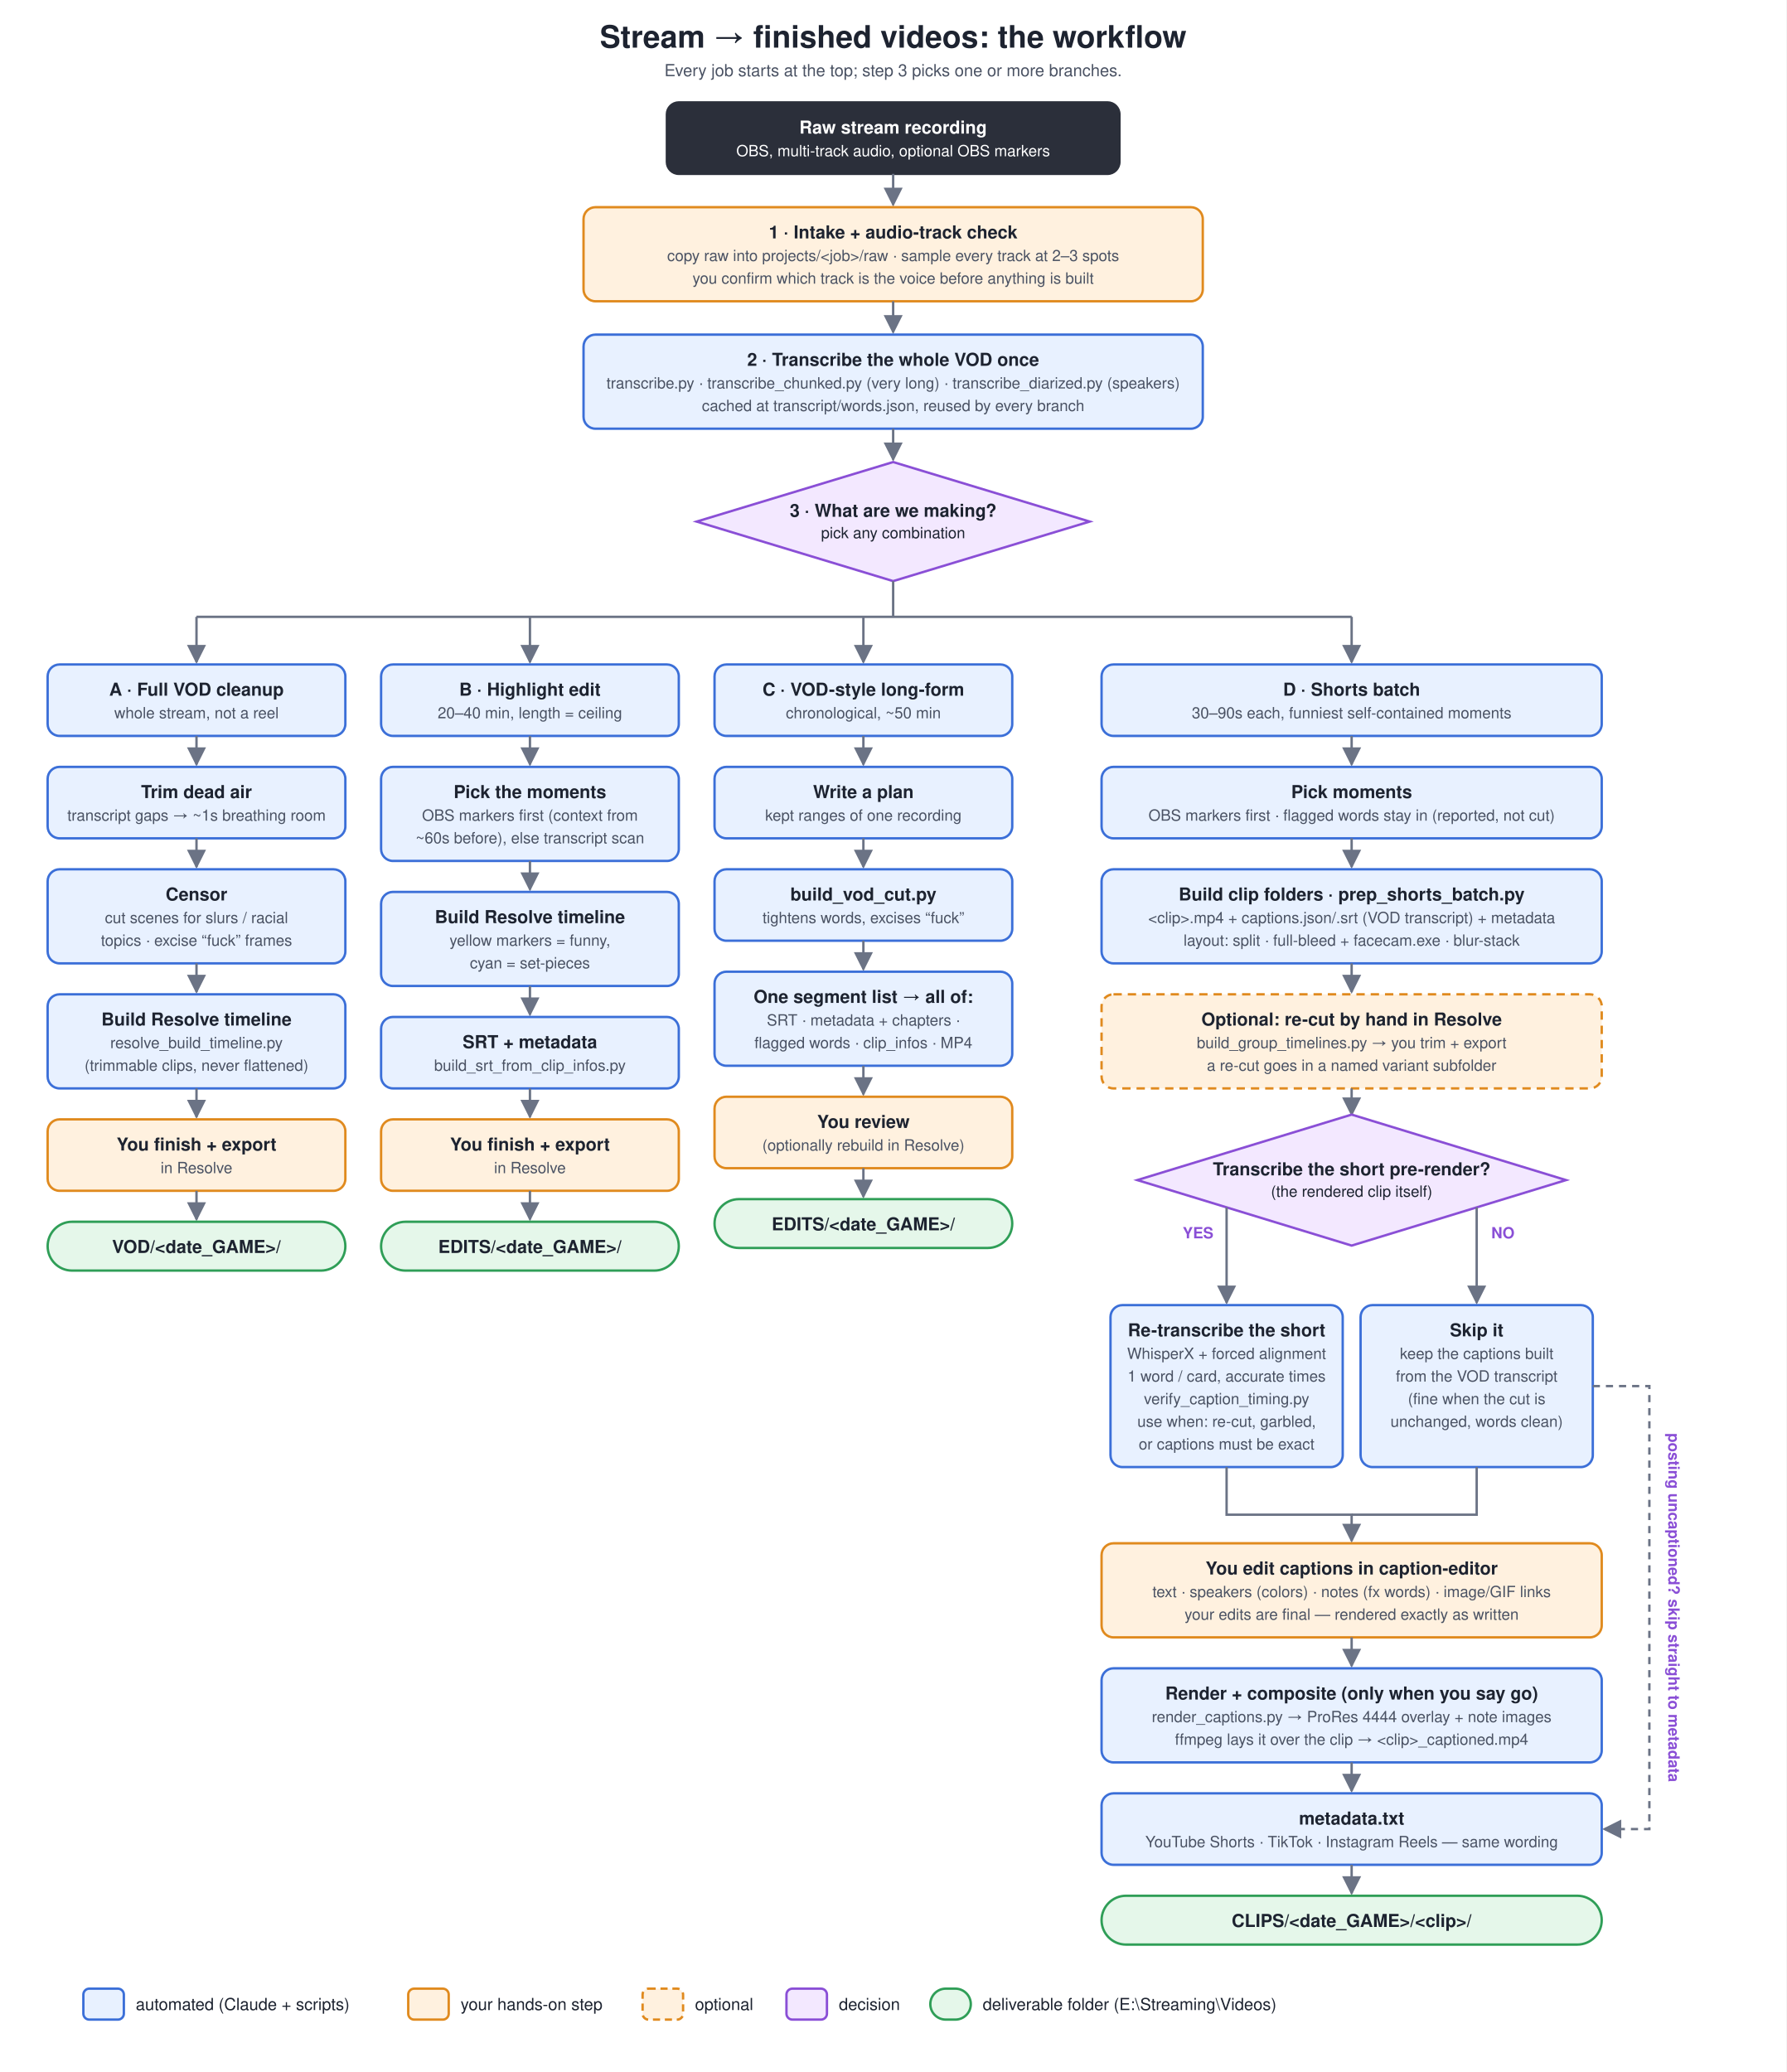
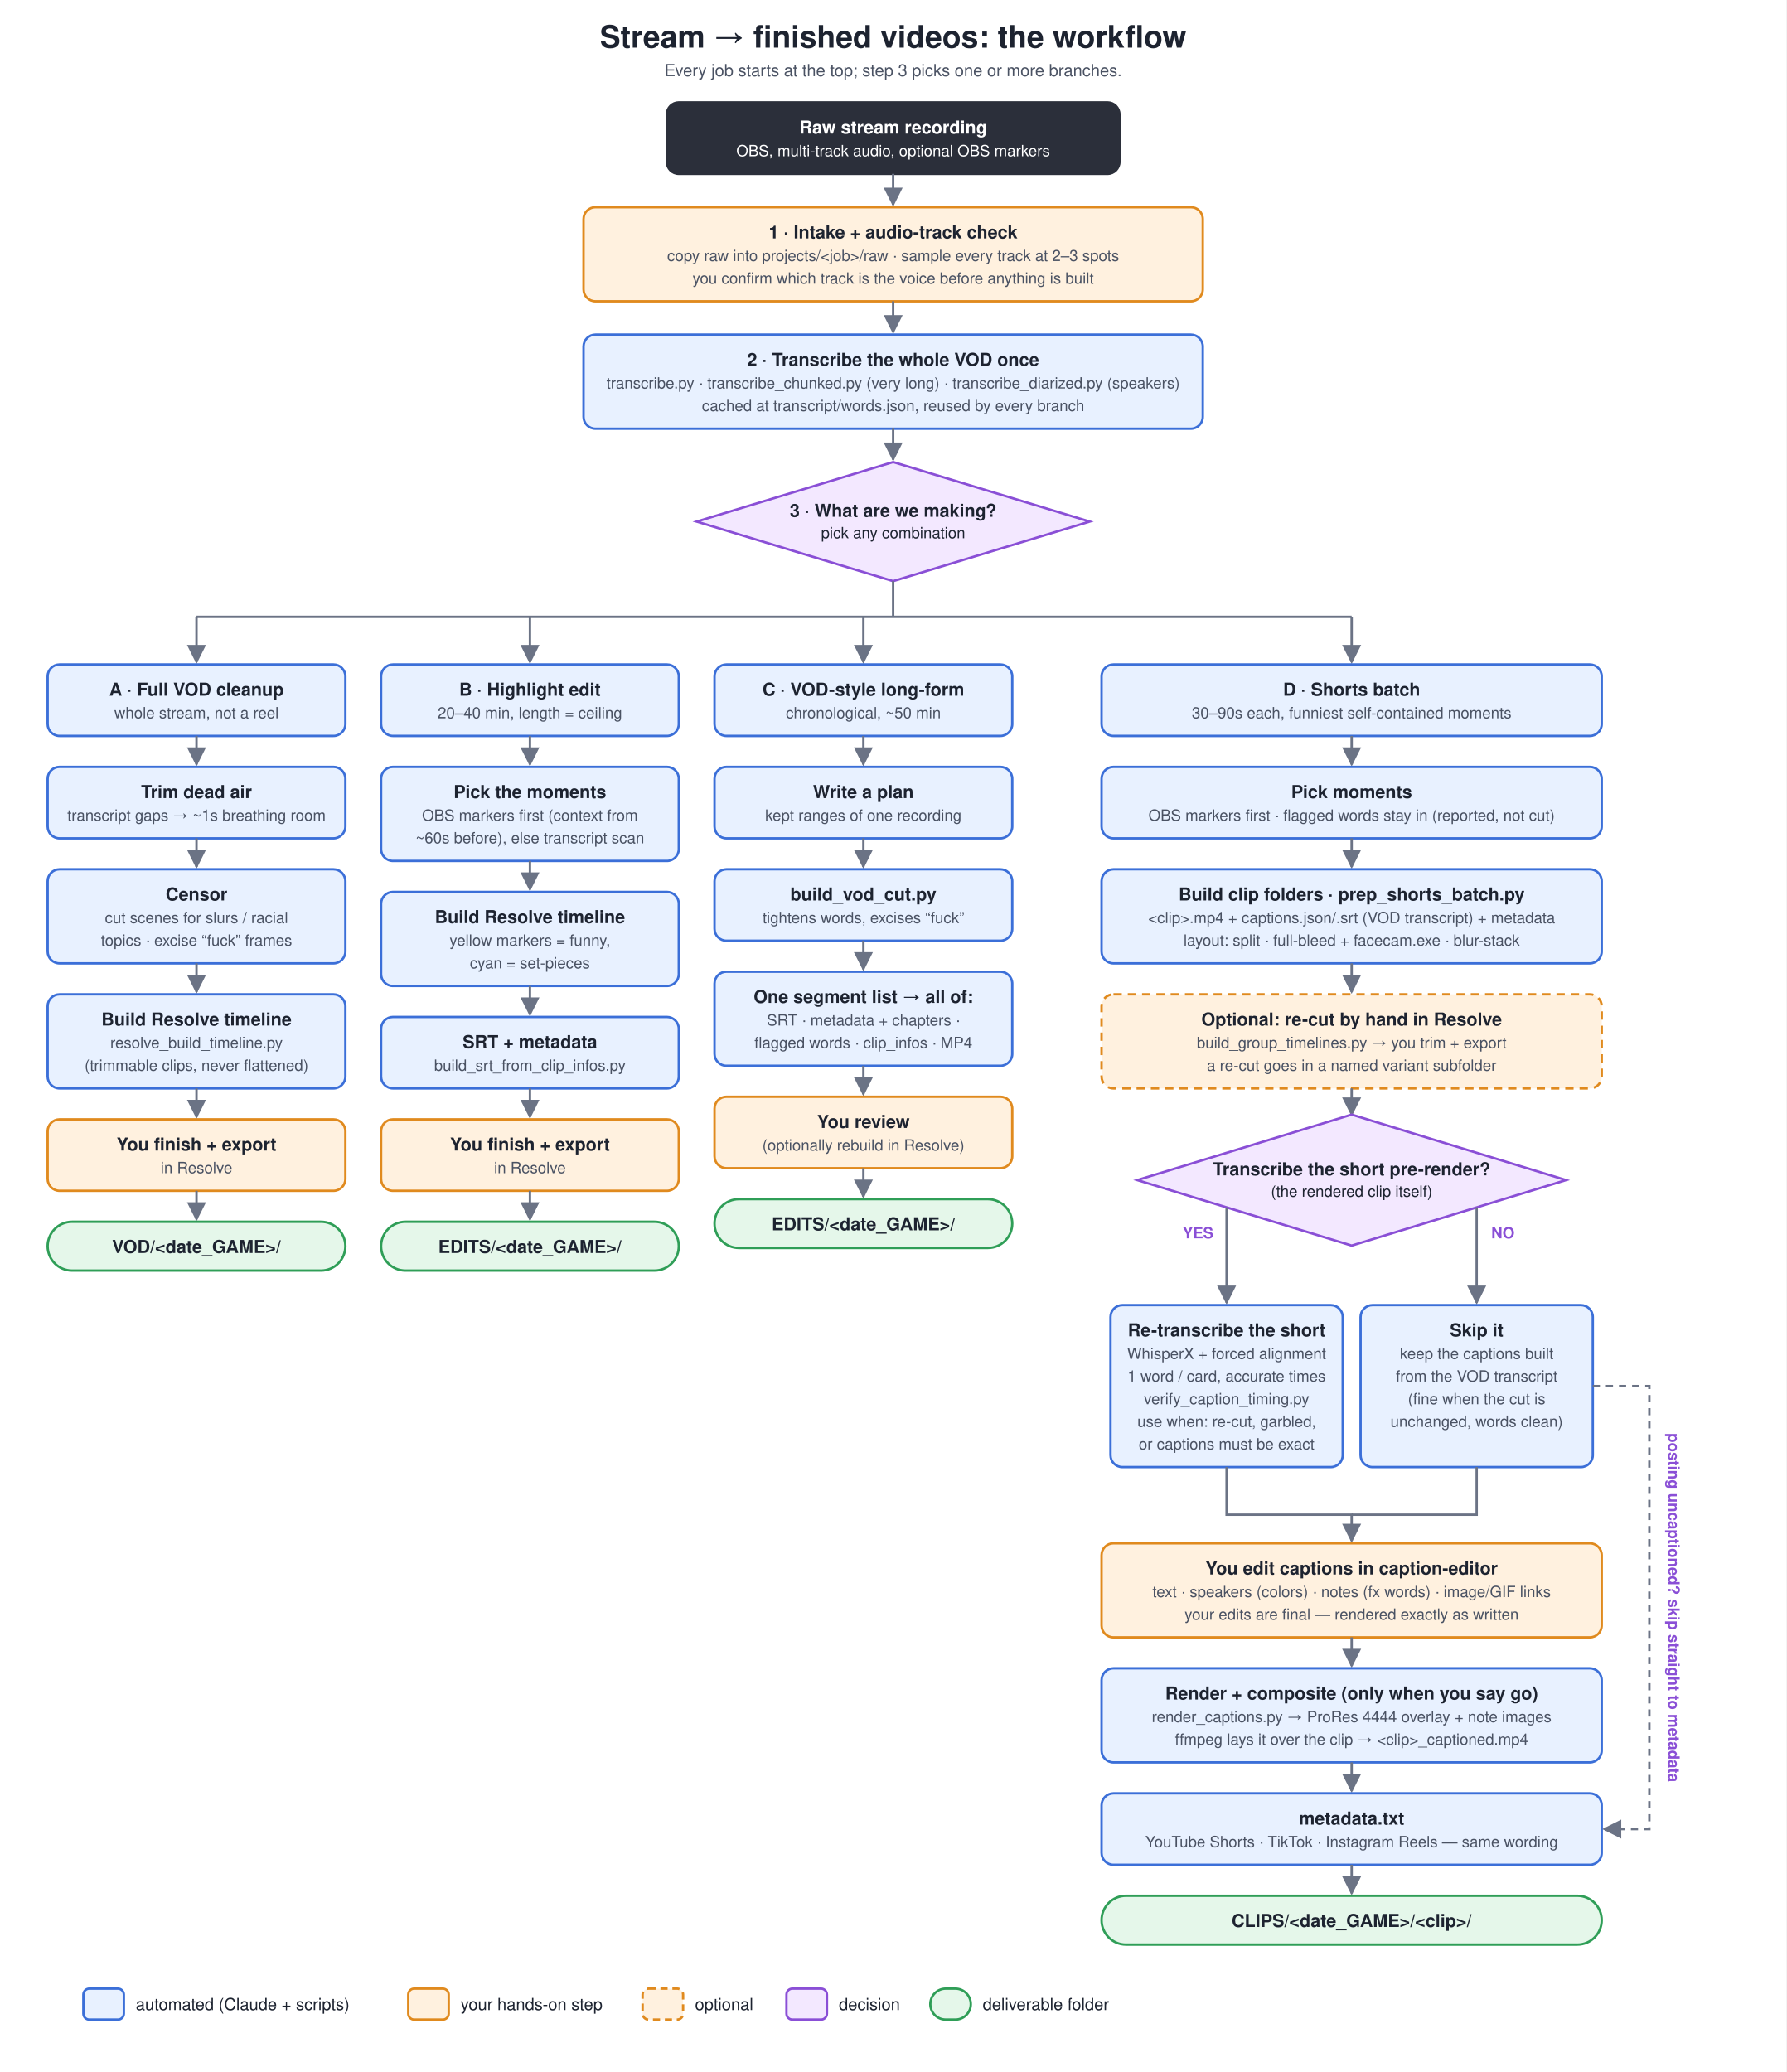
<svg xmlns="http://www.w3.org/2000/svg" viewBox="0 0 1500 1740" width="1500" height="1740" font-family="Segoe UI, Helvetica, Arial, sans-serif">
  <defs>
    <marker id="ah" viewBox="0 0 10 10" refX="9" refY="5" markerWidth="8" markerHeight="8" orient="auto-start-reverse">
      <path d="M0,0 L10,5 L0,10 z" fill="#6b7385" />
    </marker>
  </defs>
  <rect width="1500" height="1740" fill="#ffffff" />
  <text x="750.0" y="40" text-anchor="middle" font-size="26" font-weight="800" fill="#1d2330">Stream → finished videos: the workflow</text>
  <text x="750.0" y="64" text-anchor="middle" font-size="14" fill="#4a5263">Every job starts at the top; step 3 picks one or more branches.</text>
  <rect x="560.0" y="86" width="380" height="60" rx="10" fill="#2b2f3a" stroke="#2b2f3a" stroke-width="2" />
  <text x="750.0" y="112.2" text-anchor="middle" font-size="15" font-weight="700" fill="#ffffff">Raw stream recording</text>
  <text x="750.0" y="131.2" text-anchor="middle" font-size="13" font-weight="400" fill="#ffffff">OBS, multi-track audio, optional OBS markers</text>
  <path d="M 750.0,146 L 750.0,172" fill="none" stroke="#6b7385" stroke-width="2" marker-end="url(#ah)" />
  <rect x="490.0" y="174" width="520" height="79" rx="10" fill="#fff1df" stroke="#e08a1e" stroke-width="2" />
  <text x="750.0" y="200.2" text-anchor="middle" font-size="15" font-weight="700" fill="#1d2330">1 · Intake + audio-track check</text>
  <text x="750.0" y="219.2" text-anchor="middle" font-size="13" font-weight="400" fill="#4a5263">copy raw into projects/&lt;job&gt;/raw · sample every track at 2–3 spots</text>
  <text x="750.0" y="238.2" text-anchor="middle" font-size="13" font-weight="400" fill="#4a5263">you confirm which track is the voice before anything is built</text>
  <path d="M 750.0,253 L 750.0,279" fill="none" stroke="#6b7385" stroke-width="2" marker-end="url(#ah)" />
  <rect x="490.0" y="281" width="520" height="79" rx="10" fill="#e8f1ff" stroke="#3b6fd8" stroke-width="2" />
  <text x="750.0" y="307.2" text-anchor="middle" font-size="15" font-weight="700" fill="#1d2330">2 · Transcribe the whole VOD once</text>
  <text x="750.0" y="326.2" text-anchor="middle" font-size="13" font-weight="400" fill="#4a5263">transcribe.py  ·  transcribe_chunked.py (very long)  ·  transcribe_diarized.py (speakers)</text>
  <text x="750.0" y="345.2" text-anchor="middle" font-size="13" font-weight="400" fill="#4a5263">cached at transcript/words.json, reused by every branch</text>
  <path d="M 750.0,360 L 750.0,386" fill="none" stroke="#6b7385" stroke-width="2" marker-end="url(#ah)" />
  <polygon points="750.0,388.0 915.0,438 750.0,488.0 585.0,438" fill="#f3e8ff" stroke="#8a4fd6" stroke-width="2" />
  <text x="750.0" y="434" text-anchor="middle" font-size="15" font-weight="700" fill="#1d2330">3 · What are we making?</text>
  <text x="750.0" y="452" text-anchor="middle" font-size="13" font-weight="400" fill="#1d2330">pick any combination</text>
  <path d="M 750.0,488.0 L 750.0,518.0 M 165,518.0 L 1135,518.0" fill="none" stroke="#6b7385" stroke-width="2" />
  <path d="M 165,518.0 L 165,556.0" fill="none" stroke="#6b7385" stroke-width="2" marker-end="url(#ah)" />
  <path d="M 445,518.0 L 445,556.0" fill="none" stroke="#6b7385" stroke-width="2" marker-end="url(#ah)" />
  <path d="M 725,518.0 L 725,556.0" fill="none" stroke="#6b7385" stroke-width="2" marker-end="url(#ah)" />
  <path d="M 1135,518.0 L 1135,556.0" fill="none" stroke="#6b7385" stroke-width="2" marker-end="url(#ah)" />
  <rect x="40.0" y="558.0" width="250" height="60" rx="10" fill="#e8f1ff" stroke="#3b6fd8" stroke-width="2" />
  <text x="165" y="584.2" text-anchor="middle" font-size="15" font-weight="700" fill="#1d2330">A · Full VOD cleanup</text>
  <text x="165" y="603.2" text-anchor="middle" font-size="13" font-weight="400" fill="#4a5263">whole stream, not a reel</text>
  <path d="M 165,618.0 L 165,642.0" fill="none" stroke="#6b7385" stroke-width="2" marker-end="url(#ah)" />
  <rect x="40.0" y="644.0" width="250" height="60" rx="10" fill="#e8f1ff" stroke="#3b6fd8" stroke-width="2" />
  <text x="165" y="670.2" text-anchor="middle" font-size="15" font-weight="700" fill="#1d2330">Trim dead air</text>
  <text x="165" y="689.2" text-anchor="middle" font-size="13" font-weight="400" fill="#4a5263">transcript gaps → ~1s breathing room</text>
  <path d="M 165,704.0 L 165,728.0" fill="none" stroke="#6b7385" stroke-width="2" marker-end="url(#ah)" />
  <rect x="40.0" y="730.0" width="250" height="79" rx="10" fill="#e8f1ff" stroke="#3b6fd8" stroke-width="2" />
  <text x="165" y="756.2" text-anchor="middle" font-size="15" font-weight="700" fill="#1d2330">Censor</text>
  <text x="165" y="775.2" text-anchor="middle" font-size="13" font-weight="400" fill="#4a5263">cut scenes for slurs / racial</text>
  <text x="165" y="794.2" text-anchor="middle" font-size="13" font-weight="400" fill="#4a5263">topics · excise “fuck” frames</text>
  <path d="M 165,809.0 L 165,833.0" fill="none" stroke="#6b7385" stroke-width="2" marker-end="url(#ah)" />
  <rect x="40.0" y="835.0" width="250" height="79" rx="10" fill="#e8f1ff" stroke="#3b6fd8" stroke-width="2" />
  <text x="165" y="861.2" text-anchor="middle" font-size="15" font-weight="700" fill="#1d2330">Build Resolve timeline</text>
  <text x="165" y="880.2" text-anchor="middle" font-size="13" font-weight="400" fill="#4a5263">resolve_build_timeline.py</text>
  <text x="165" y="899.2" text-anchor="middle" font-size="13" font-weight="400" fill="#4a5263">(trimmable clips, never flattened)</text>
  <path d="M 165,914.0 L 165,938.0" fill="none" stroke="#6b7385" stroke-width="2" marker-end="url(#ah)" />
  <rect x="40.0" y="940.0" width="250" height="60" rx="10" fill="#fff1df" stroke="#e08a1e" stroke-width="2" />
  <text x="165" y="966.2" text-anchor="middle" font-size="15" font-weight="700" fill="#1d2330">You finish + export</text>
  <text x="165" y="985.2" text-anchor="middle" font-size="13" font-weight="400" fill="#4a5263">in Resolve</text>
  <path d="M 165,1000.0 L 165,1024.0" fill="none" stroke="#6b7385" stroke-width="2" marker-end="url(#ah)" />
  <rect x="40.0" y="1026.0" width="250" height="41" rx="20.5" fill="#e5f7ea" stroke="#2f9e57" stroke-width="2" />
  <text x="165" y="1052.2" text-anchor="middle" font-size="15" font-weight="700" fill="#1d2330">VOD/&lt;date_GAME&gt;/</text>
  <rect x="320.0" y="558.0" width="250" height="60" rx="10" fill="#e8f1ff" stroke="#3b6fd8" stroke-width="2" />
  <text x="445" y="584.2" text-anchor="middle" font-size="15" font-weight="700" fill="#1d2330">B · Highlight edit</text>
  <text x="445" y="603.2" text-anchor="middle" font-size="13" font-weight="400" fill="#4a5263">20–40 min, length = ceiling</text>
  <path d="M 445,618.0 L 445,642.0" fill="none" stroke="#6b7385" stroke-width="2" marker-end="url(#ah)" />
  <rect x="320.0" y="644.0" width="250" height="79" rx="10" fill="#e8f1ff" stroke="#3b6fd8" stroke-width="2" />
  <text x="445" y="670.2" text-anchor="middle" font-size="15" font-weight="700" fill="#1d2330">Pick the moments</text>
  <text x="445" y="689.2" text-anchor="middle" font-size="13" font-weight="400" fill="#4a5263">OBS markers first (context from</text>
  <text x="445" y="708.2" text-anchor="middle" font-size="13" font-weight="400" fill="#4a5263">~60s before), else transcript scan</text>
  <path d="M 445,723.0 L 445,747.0" fill="none" stroke="#6b7385" stroke-width="2" marker-end="url(#ah)" />
  <rect x="320.0" y="749.0" width="250" height="79" rx="10" fill="#e8f1ff" stroke="#3b6fd8" stroke-width="2" />
  <text x="445" y="775.2" text-anchor="middle" font-size="15" font-weight="700" fill="#1d2330">Build Resolve timeline</text>
  <text x="445" y="794.2" text-anchor="middle" font-size="13" font-weight="400" fill="#4a5263">yellow markers = funny,</text>
  <text x="445" y="813.2" text-anchor="middle" font-size="13" font-weight="400" fill="#4a5263">cyan = set-pieces</text>
  <path d="M 445,828.0 L 445,852.0" fill="none" stroke="#6b7385" stroke-width="2" marker-end="url(#ah)" />
  <rect x="320.0" y="854.0" width="250" height="60" rx="10" fill="#e8f1ff" stroke="#3b6fd8" stroke-width="2" />
  <text x="445" y="880.2" text-anchor="middle" font-size="15" font-weight="700" fill="#1d2330">SRT + metadata</text>
  <text x="445" y="899.2" text-anchor="middle" font-size="13" font-weight="400" fill="#4a5263">build_srt_from_clip_infos.py</text>
  <path d="M 445,914.0 L 445,938.0" fill="none" stroke="#6b7385" stroke-width="2" marker-end="url(#ah)" />
  <rect x="320.0" y="940.0" width="250" height="60" rx="10" fill="#fff1df" stroke="#e08a1e" stroke-width="2" />
  <text x="445" y="966.2" text-anchor="middle" font-size="15" font-weight="700" fill="#1d2330">You finish + export</text>
  <text x="445" y="985.2" text-anchor="middle" font-size="13" font-weight="400" fill="#4a5263">in Resolve</text>
  <path d="M 445,1000.0 L 445,1024.0" fill="none" stroke="#6b7385" stroke-width="2" marker-end="url(#ah)" />
  <rect x="320.0" y="1026.0" width="250" height="41" rx="20.5" fill="#e5f7ea" stroke="#2f9e57" stroke-width="2" />
  <text x="445" y="1052.2" text-anchor="middle" font-size="15" font-weight="700" fill="#1d2330">EDITS/&lt;date_GAME&gt;/</text>
  <rect x="600.0" y="558.0" width="250" height="60" rx="10" fill="#e8f1ff" stroke="#3b6fd8" stroke-width="2" />
  <text x="725" y="584.2" text-anchor="middle" font-size="15" font-weight="700" fill="#1d2330">C · VOD-style long-form</text>
  <text x="725" y="603.2" text-anchor="middle" font-size="13" font-weight="400" fill="#4a5263">chronological, ~50 min</text>
  <path d="M 725,618.0 L 725,642.0" fill="none" stroke="#6b7385" stroke-width="2" marker-end="url(#ah)" />
  <rect x="600.0" y="644.0" width="250" height="60" rx="10" fill="#e8f1ff" stroke="#3b6fd8" stroke-width="2" />
  <text x="725" y="670.2" text-anchor="middle" font-size="15" font-weight="700" fill="#1d2330">Write a plan</text>
  <text x="725" y="689.2" text-anchor="middle" font-size="13" font-weight="400" fill="#4a5263">kept ranges of one recording</text>
  <path d="M 725,704.0 L 725,728.0" fill="none" stroke="#6b7385" stroke-width="2" marker-end="url(#ah)" />
  <rect x="600.0" y="730.0" width="250" height="60" rx="10" fill="#e8f1ff" stroke="#3b6fd8" stroke-width="2" />
  <text x="725" y="756.2" text-anchor="middle" font-size="15" font-weight="700" fill="#1d2330">build_vod_cut.py</text>
  <text x="725" y="775.2" text-anchor="middle" font-size="13" font-weight="400" fill="#4a5263">tightens words, excises “fuck”</text>
  <path d="M 725,790.0 L 725,814.0" fill="none" stroke="#6b7385" stroke-width="2" marker-end="url(#ah)" />
  <rect x="600.0" y="816.0" width="250" height="79" rx="10" fill="#e8f1ff" stroke="#3b6fd8" stroke-width="2" />
  <text x="725" y="842.2" text-anchor="middle" font-size="15" font-weight="700" fill="#1d2330">One segment list → all of:</text>
  <text x="725" y="861.2" text-anchor="middle" font-size="13" font-weight="400" fill="#4a5263">SRT · metadata + chapters ·</text>
  <text x="725" y="880.2" text-anchor="middle" font-size="13" font-weight="400" fill="#4a5263">flagged words · clip_infos · MP4</text>
  <path d="M 725,895.0 L 725,919.0" fill="none" stroke="#6b7385" stroke-width="2" marker-end="url(#ah)" />
  <rect x="600.0" y="921.0" width="250" height="60" rx="10" fill="#fff1df" stroke="#e08a1e" stroke-width="2" />
  <text x="725" y="947.2" text-anchor="middle" font-size="15" font-weight="700" fill="#1d2330">You review</text>
  <text x="725" y="966.2" text-anchor="middle" font-size="13" font-weight="400" fill="#4a5263">(optionally rebuild in Resolve)</text>
  <path d="M 725,981.0 L 725,1005.0" fill="none" stroke="#6b7385" stroke-width="2" marker-end="url(#ah)" />
  <rect x="600.0" y="1007.0" width="250" height="41" rx="20.5" fill="#e5f7ea" stroke="#2f9e57" stroke-width="2" />
  <text x="725" y="1033.2" text-anchor="middle" font-size="15" font-weight="700" fill="#1d2330">EDITS/&lt;date_GAME&gt;/</text>
  <rect x="925.0" y="558.0" width="420" height="60" rx="10" fill="#e8f1ff" stroke="#3b6fd8" stroke-width="2" />
  <text x="1135" y="584.2" text-anchor="middle" font-size="15" font-weight="700" fill="#1d2330">D · Shorts batch</text>
  <text x="1135" y="603.2" text-anchor="middle" font-size="13" font-weight="400" fill="#4a5263">30–90s each, funniest self-contained moments</text>
  <path d="M 1135,618.0 L 1135,642.0" fill="none" stroke="#6b7385" stroke-width="2" marker-end="url(#ah)" />
  <rect x="925.0" y="644.0" width="420" height="60" rx="10" fill="#e8f1ff" stroke="#3b6fd8" stroke-width="2" />
  <text x="1135" y="670.2" text-anchor="middle" font-size="15" font-weight="700" fill="#1d2330">Pick moments</text>
  <text x="1135" y="689.2" text-anchor="middle" font-size="13" font-weight="400" fill="#4a5263">OBS markers first · flagged words stay in (reported, not cut)</text>
  <path d="M 1135,704.0 L 1135,728.0" fill="none" stroke="#6b7385" stroke-width="2" marker-end="url(#ah)" />
  <rect x="925.0" y="730.0" width="420" height="79" rx="10" fill="#e8f1ff" stroke="#3b6fd8" stroke-width="2" />
  <text x="1135" y="756.2" text-anchor="middle" font-size="15" font-weight="700" fill="#1d2330">Build clip folders · prep_shorts_batch.py</text>
  <text x="1135" y="775.2" text-anchor="middle" font-size="13" font-weight="400" fill="#4a5263">&lt;clip&gt;.mp4 + captions.json/.srt (VOD transcript) + metadata</text>
  <text x="1135" y="794.2" text-anchor="middle" font-size="13" font-weight="400" fill="#4a5263">layout: split · full-bleed + facecam.exe · blur-stack</text>
  <path d="M 1135,809.0 L 1135,833.0" fill="none" stroke="#6b7385" stroke-width="2" marker-end="url(#ah)" />
  <rect x="925.0" y="835.0" width="420" height="79" rx="10" fill="#fff1df" stroke="#e08a1e" stroke-width="2" stroke-dasharray="7 5" />
  <text x="1135" y="861.2" text-anchor="middle" font-size="15" font-weight="700" fill="#1d2330">Optional: re-cut by hand in Resolve</text>
  <text x="1135" y="880.2" text-anchor="middle" font-size="13" font-weight="400" fill="#4a5263">build_group_timelines.py → you trim + export</text>
  <text x="1135" y="899.2" text-anchor="middle" font-size="13" font-weight="400" fill="#4a5263">a re-cut goes in a named variant subfolder</text>
  <path d="M 1135,914.0 L 1135,936.0" fill="none" stroke="#6b7385" stroke-width="2" marker-end="url(#ah)" />
  <polygon points="1135,936.0 1315.0,991.0 1135,1046.0 955.0,991.0" fill="#f3e8ff" stroke="#8a4fd6" stroke-width="2" />
  <text x="1135" y="987.0" text-anchor="middle" font-size="15" font-weight="700" fill="#1d2330">Transcribe the short pre-render?</text>
  <text x="1135" y="1005.0" text-anchor="middle" font-size="13" font-weight="400" fill="#1d2330">(the rendered clip itself)</text>
  <path d="M 1030,1013.917 L 1030,1094.0" fill="none" stroke="#6b7385" stroke-width="2" marker-end="url(#ah)" />
  <text x="1006" y="1039.917" text-anchor="middle" font-size="13" font-weight="700" fill="#8a4fd6">YES</text>
  <path d="M 1240,1013.917 L 1240,1094.0" fill="none" stroke="#6b7385" stroke-width="2" marker-end="url(#ah)" />
  <text x="1262" y="1039.917" text-anchor="middle" font-size="13" font-weight="700" fill="#8a4fd6">NO</text>
  <rect x="932.5" y="1096.0" width="195" height="136" rx="10" fill="#e8f1ff" stroke="#3b6fd8" stroke-width="2" />
  <text x="1030" y="1122.2" text-anchor="middle" font-size="15" font-weight="700" fill="#1d2330">Re-transcribe the short</text>
  <text x="1030" y="1141.2" text-anchor="middle" font-size="13" font-weight="400" fill="#4a5263">WhisperX + forced alignment</text>
  <text x="1030" y="1160.2" text-anchor="middle" font-size="13" font-weight="400" fill="#4a5263">1 word / card, accurate times</text>
  <text x="1030" y="1179.2" text-anchor="middle" font-size="13" font-weight="400" fill="#4a5263">verify_caption_timing.py</text>
  <text x="1030" y="1198.2" text-anchor="middle" font-size="13" font-weight="400" fill="#4a5263">use when: re-cut, garbled,</text>
  <text x="1030" y="1217.2" text-anchor="middle" font-size="13" font-weight="400" fill="#4a5263">or captions must be exact</text>
  <rect x="1142.5" y="1096.0" width="195" height="136.0" rx="10" fill="#e8f1ff" stroke="#3b6fd8" stroke-width="2" />
  <text x="1240" y="1122.2" text-anchor="middle" font-size="15" font-weight="700" fill="#1d2330">Skip it</text>
  <text x="1240" y="1141.2" text-anchor="middle" font-size="13" font-weight="400" fill="#4a5263">keep the captions built</text>
  <text x="1240" y="1160.2" text-anchor="middle" font-size="13" font-weight="400" fill="#4a5263">from the VOD transcript</text>
  <text x="1240" y="1179.2" text-anchor="middle" font-size="13" font-weight="400" fill="#4a5263">(fine when the cut is</text>
  <text x="1240" y="1198.2" text-anchor="middle" font-size="13" font-weight="400" fill="#4a5263">unchanged, words clean)</text>
  <path d="M 1030,1232.0 L 1030,1272.0 L 1135,1272.0 L 1135,1294.0" fill="none" stroke="#6b7385" stroke-width="2" marker-end="url(#ah)" />
  <path d="M 1240,1232.0 L 1240,1272.0 L 1135,1272.0" fill="none" stroke="#6b7385" stroke-width="2" />
  <rect x="925.0" y="1296.0" width="420" height="79" rx="10" fill="#fff1df" stroke="#e08a1e" stroke-width="2" />
  <text x="1135" y="1322.2" text-anchor="middle" font-size="15" font-weight="700" fill="#1d2330">You edit captions in caption-editor</text>
  <text x="1135" y="1341.2" text-anchor="middle" font-size="13" font-weight="400" fill="#4a5263">text · speakers (colors) · notes (fx words) · image/GIF links</text>
  <text x="1135" y="1360.2" text-anchor="middle" font-size="13" font-weight="400" fill="#4a5263">your edits are final — rendered exactly as written</text>
  <path d="M 1135,1375.0 L 1135,1399.0" fill="none" stroke="#6b7385" stroke-width="2" marker-end="url(#ah)" />
  <rect x="925.0" y="1401.0" width="420" height="79" rx="10" fill="#e8f1ff" stroke="#3b6fd8" stroke-width="2" />
  <text x="1135" y="1427.2" text-anchor="middle" font-size="15" font-weight="700" fill="#1d2330">Render + composite  (only when you say go)</text>
  <text x="1135" y="1446.2" text-anchor="middle" font-size="13" font-weight="400" fill="#4a5263">render_captions.py → ProRes 4444 overlay + note images</text>
  <text x="1135" y="1465.2" text-anchor="middle" font-size="13" font-weight="400" fill="#4a5263">ffmpeg lays it over the clip → &lt;clip&gt;_captioned.mp4</text>
  <path d="M 1135,1480.0 L 1135,1504.0" fill="none" stroke="#6b7385" stroke-width="2" marker-end="url(#ah)" />
  <rect x="925.0" y="1506.0" width="420" height="60" rx="10" fill="#e8f1ff" stroke="#3b6fd8" stroke-width="2" />
  <text x="1135" y="1532.2" text-anchor="middle" font-size="15" font-weight="700" fill="#1d2330">metadata.txt</text>
  <text x="1135" y="1551.2" text-anchor="middle" font-size="13" font-weight="400" fill="#4a5263">YouTube Shorts · TikTok · Instagram Reels — same wording</text>
  <path d="M 1337.5,1164.0 L 1385.0,1164.0 L 1385.0,1536.0 L 1347.0,1536.0" fill="none" stroke="#6b7385" stroke-width="2" stroke-dasharray="6 5" marker-end="url(#ah)" />
  <text transform="translate(1401.0,1350.0) rotate(90)" text-anchor="middle" font-size="13" font-weight="700" fill="#8a4fd6">posting uncaptioned? skip straight to metadata</text>
  <path d="M 1135,1566.0 L 1135,1590.0" fill="none" stroke="#6b7385" stroke-width="2" marker-end="url(#ah)" />
  <rect x="925.0" y="1592.0" width="420" height="41" rx="20.5" fill="#e5f7ea" stroke="#2f9e57" stroke-width="2" />
  <text x="1135" y="1618.2" text-anchor="middle" font-size="15" font-weight="700" fill="#1d2330">CLIPS/&lt;date_GAME&gt;/&lt;clip&gt;/</text>
  <rect x="70" y="1670" width="34" height="26" rx="5" fill="#e8f1ff" stroke="#3b6fd8" stroke-width="2" />
  <text x="114" y="1688" font-size="14" fill="#1d2330">automated (Claude + scripts)</text>
  <rect x="342.8" y="1670" width="34" height="26" rx="5" fill="#fff1df" stroke="#e08a1e" stroke-width="2" />
  <text x="386.8" y="1688" font-size="14" fill="#1d2330">your hands-on step</text>
  <rect x="539.6" y="1670" width="34" height="26" rx="5" fill="#fff1df" stroke="#e08a1e" stroke-width="2" stroke-dasharray="6 4" />
  <text x="583.6" y="1688" font-size="14" fill="#1d2330">optional</text>
  <rect x="660.4" y="1670" width="34" height="26" rx="5" fill="#f3e8ff" stroke="#8a4fd6" stroke-width="2" />
  <text x="704.4" y="1688" font-size="14" fill="#1d2330">decision</text>
  <rect x="781.2" y="1670" width="34" height="26" rx="13" fill="#e5f7ea" stroke="#2f9e57" stroke-width="2" />
-   <text x="825.2" y="1688" font-size="14" fill="#1d2330">deliverable folder (E:\Streaming\Videos)</text>
+   <text x="825.2" y="1688" font-size="14" fill="#1d2330">deliverable folder</text>
</svg>
